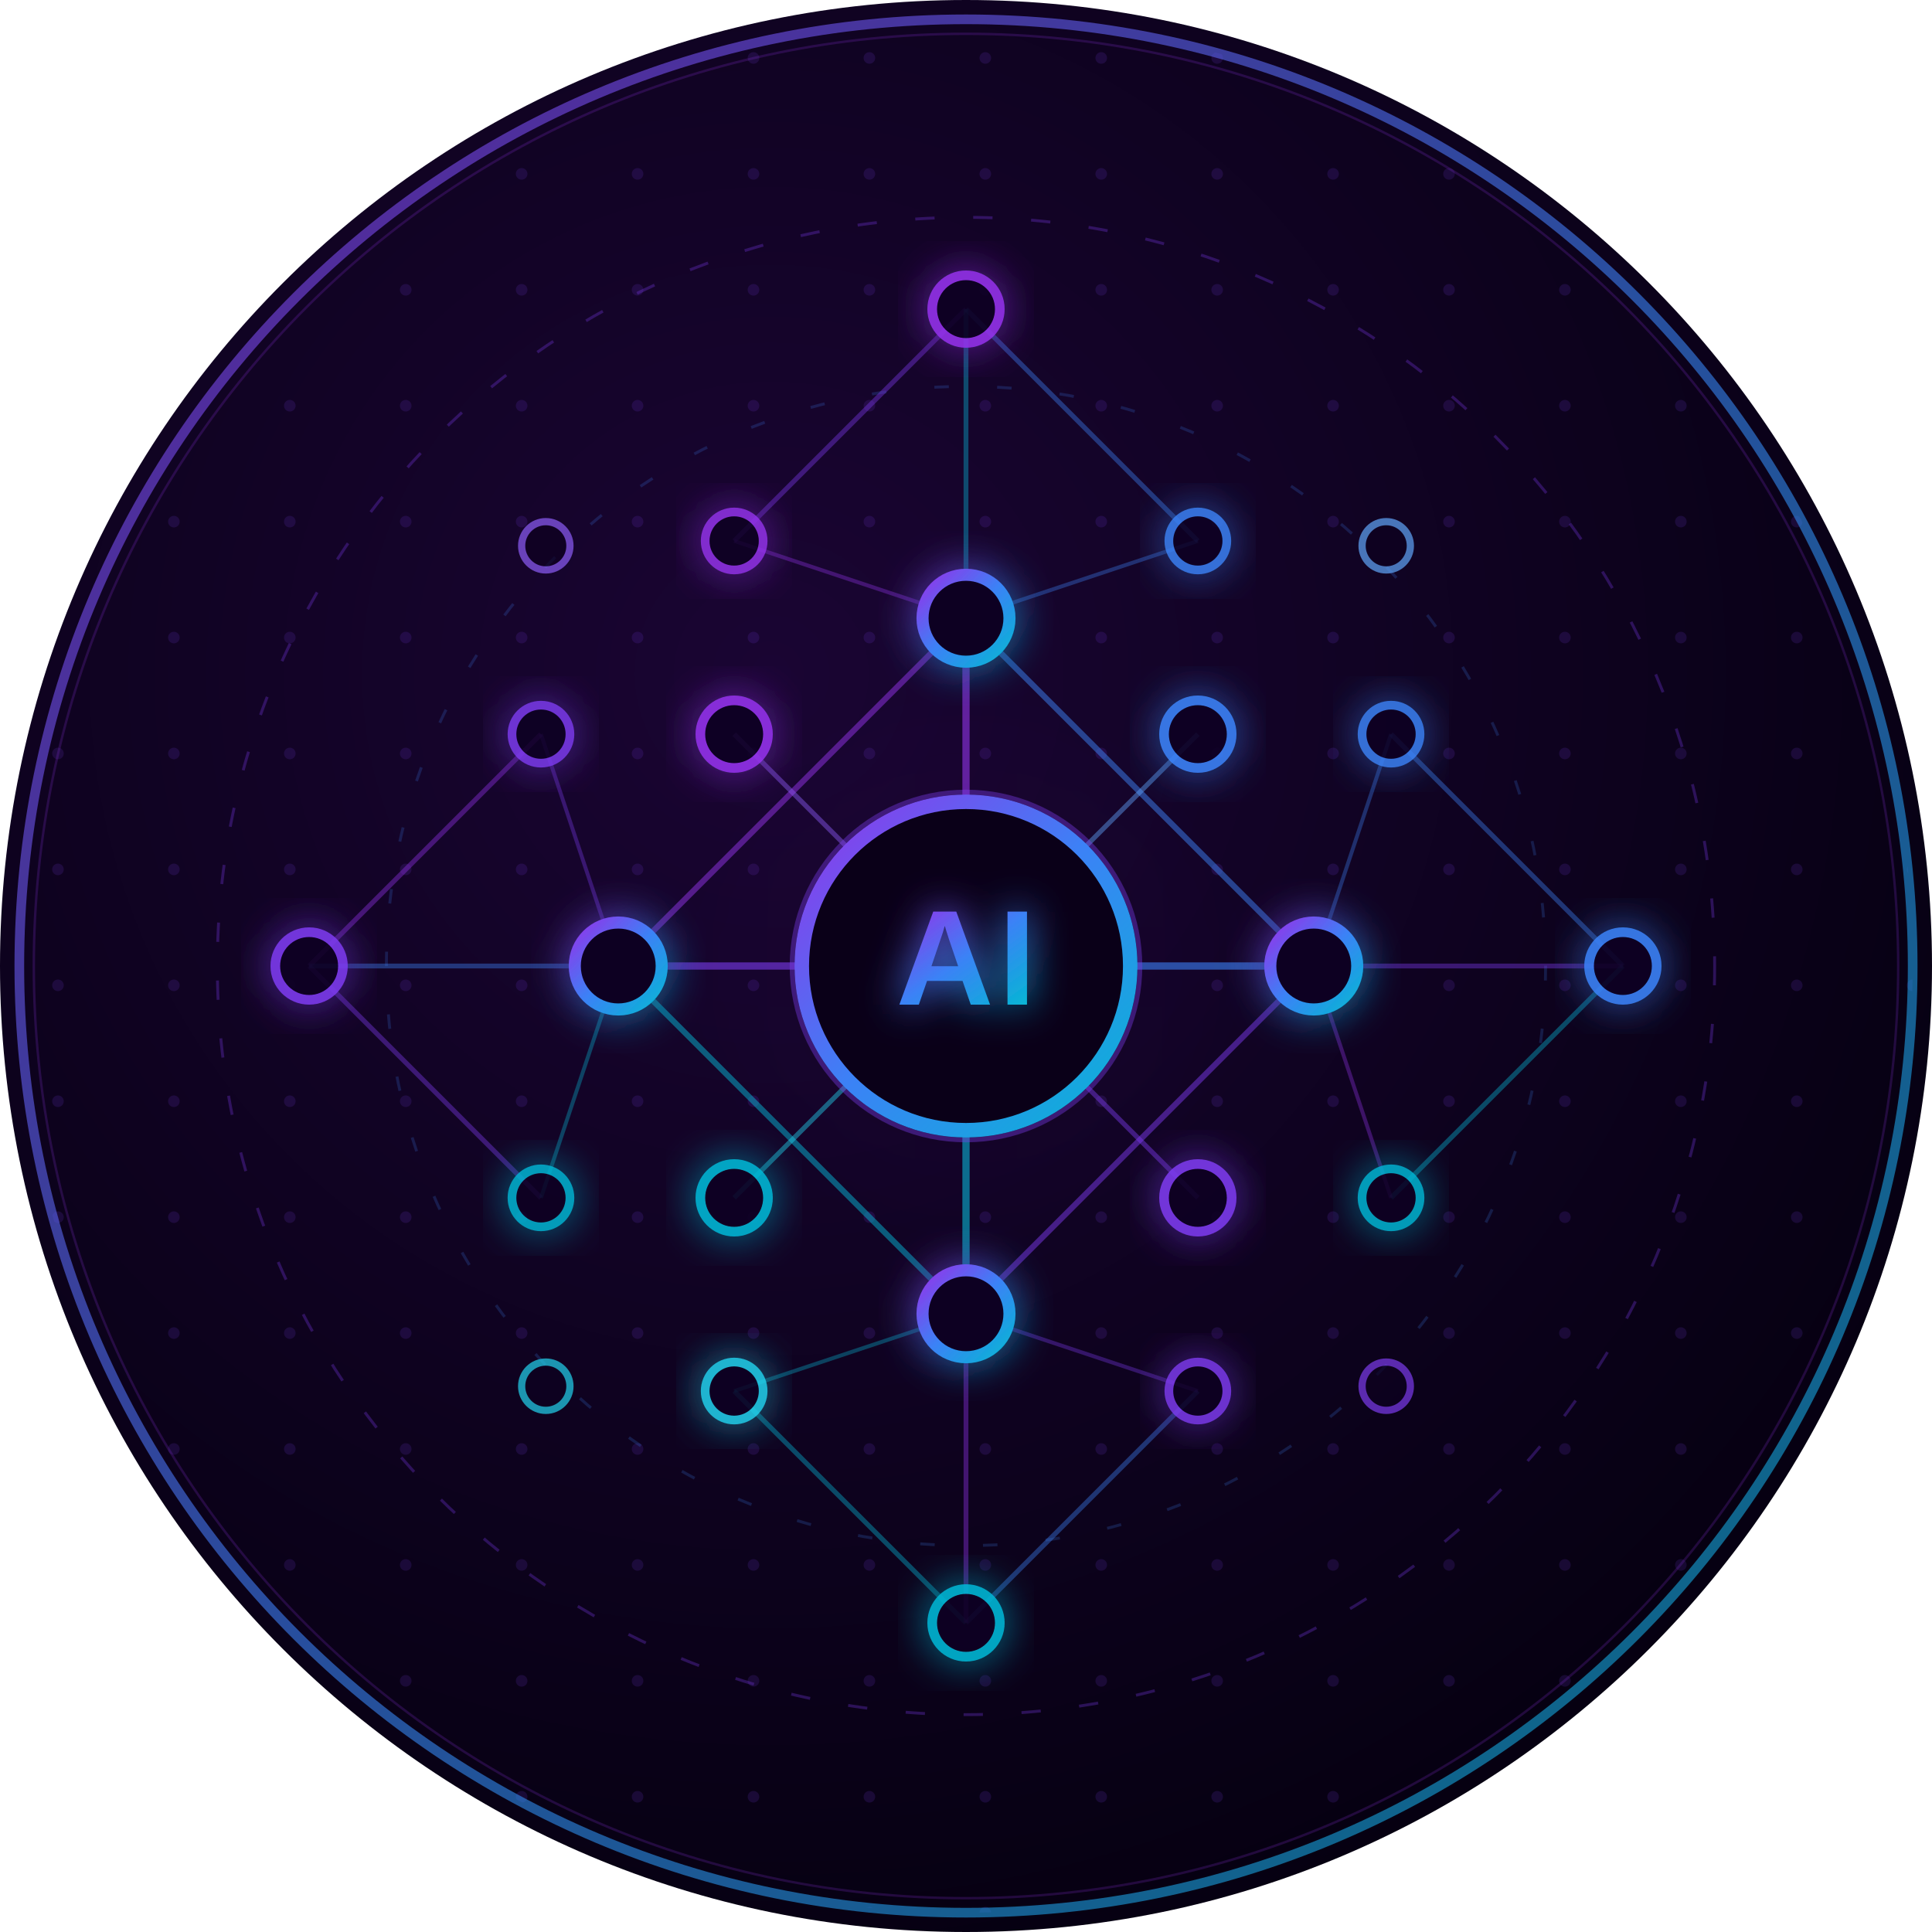
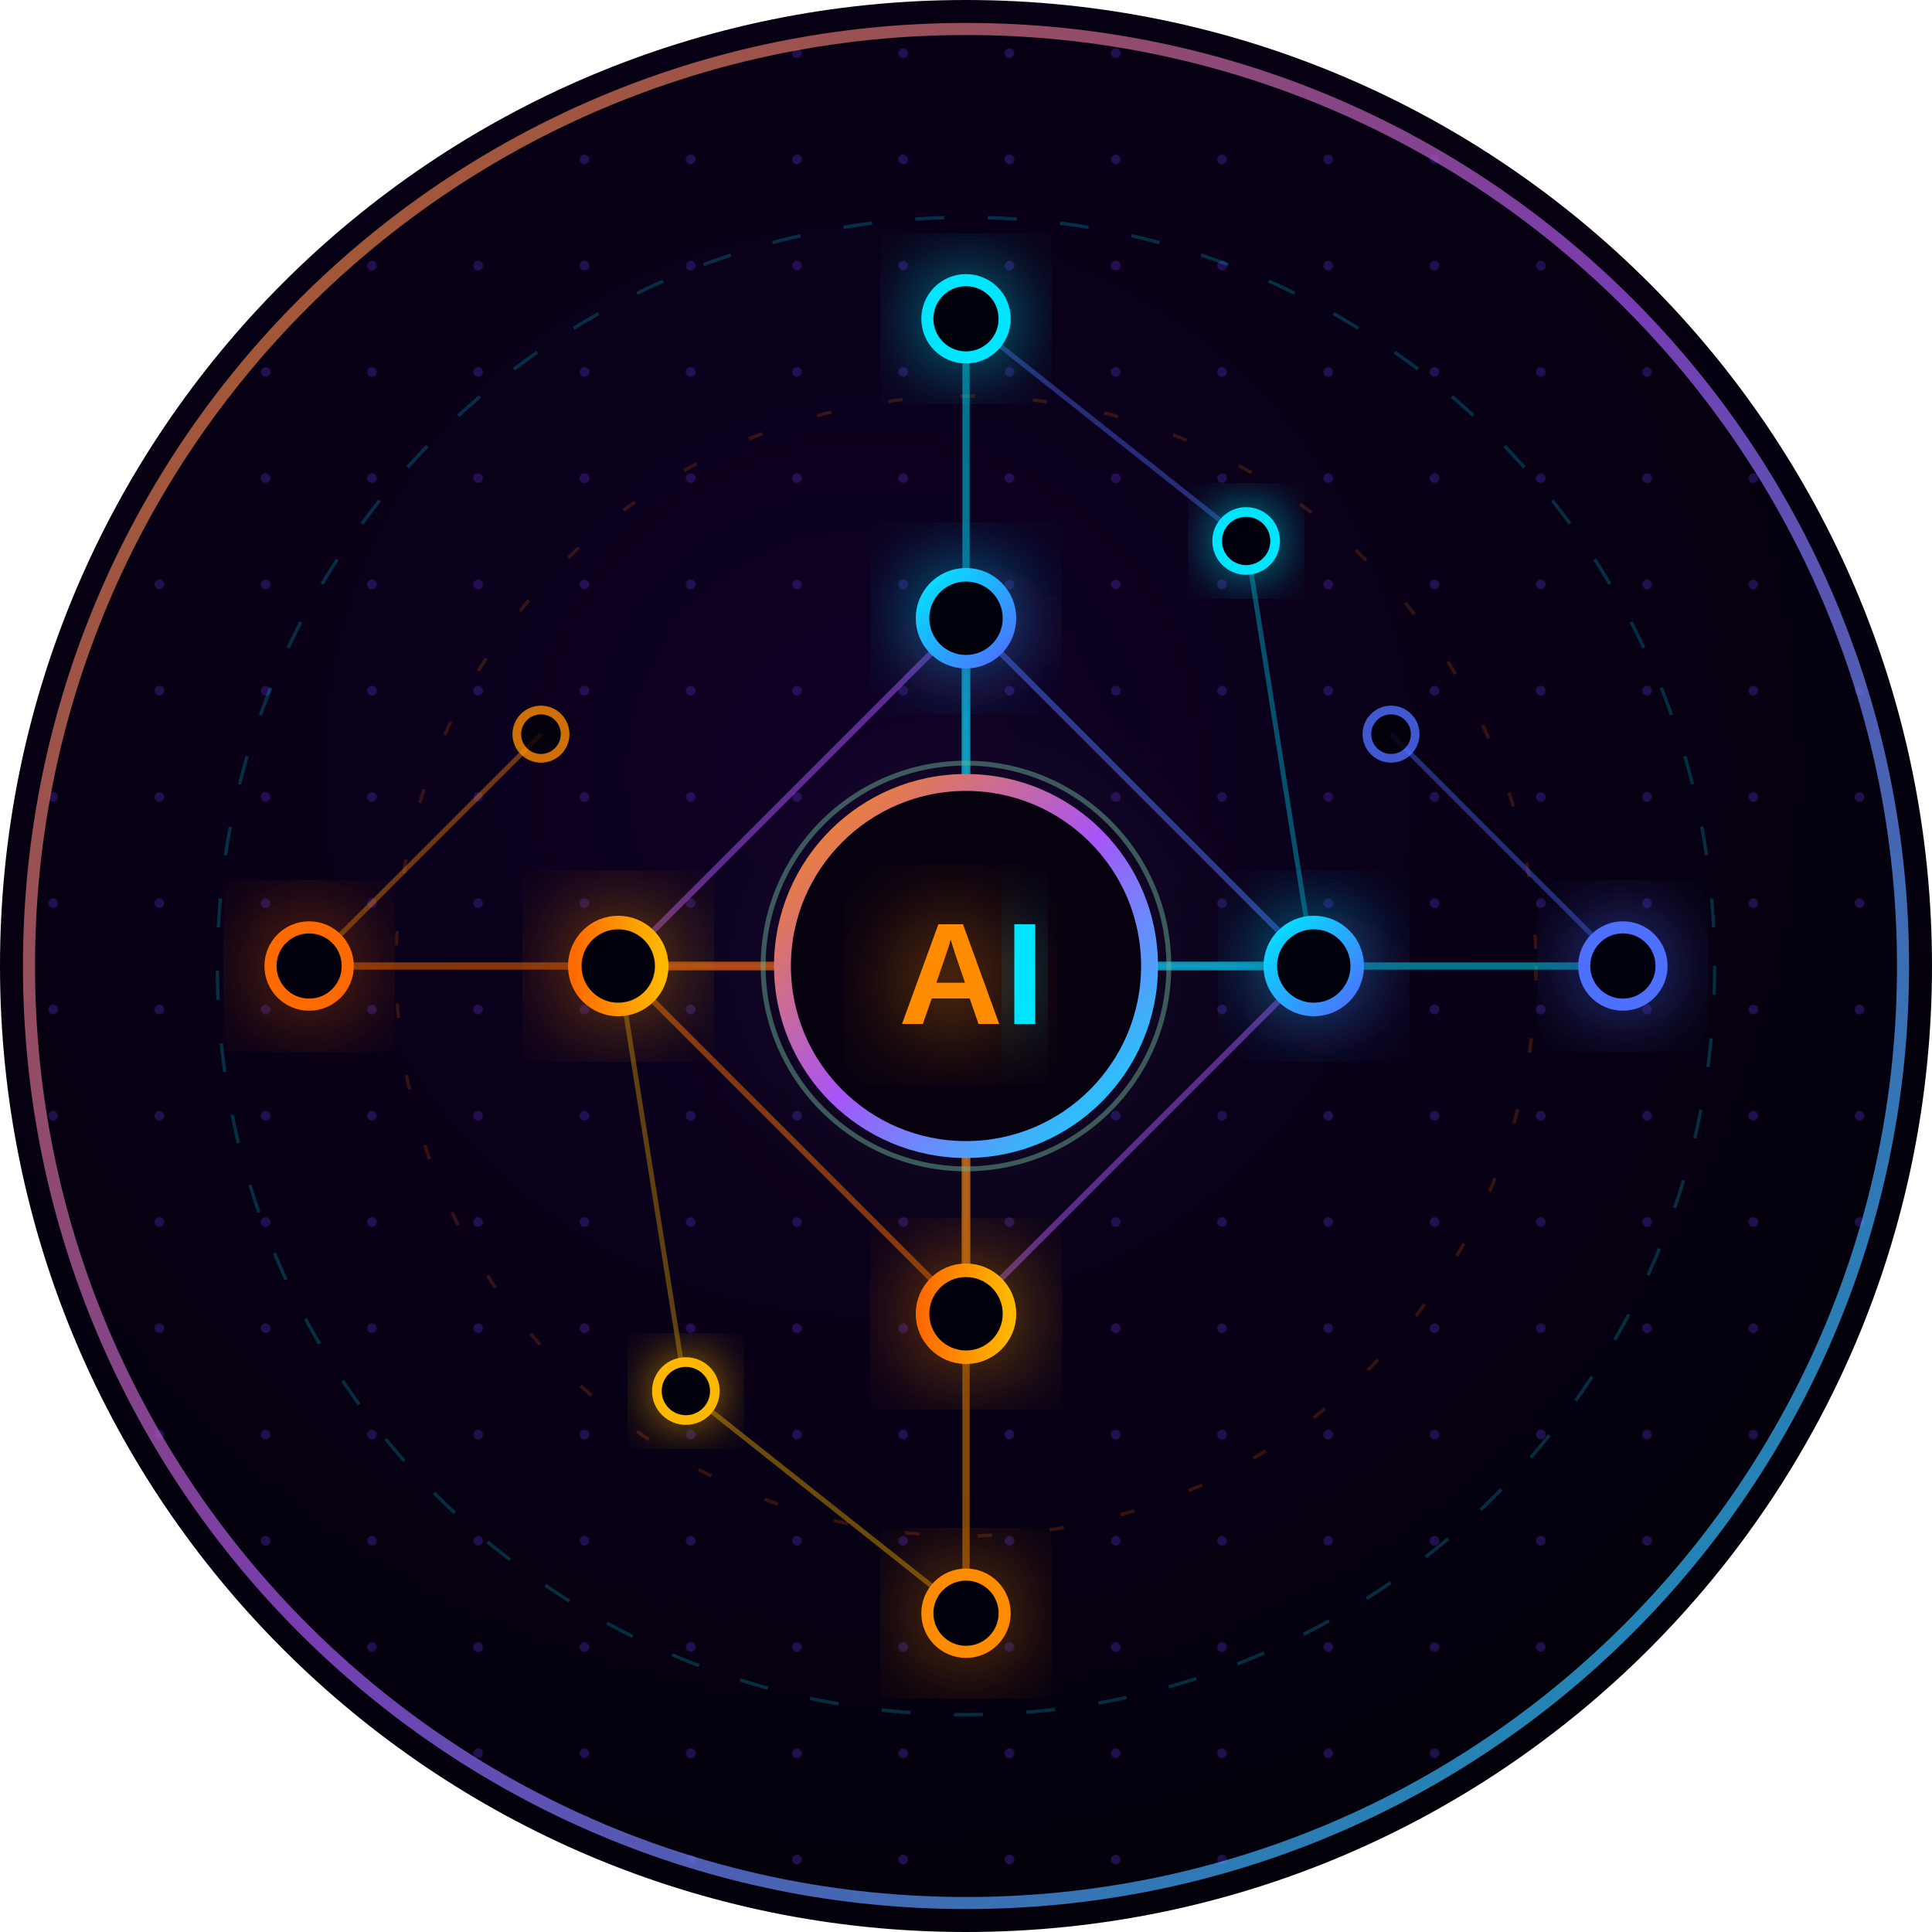
<svg xmlns="http://www.w3.org/2000/svg" width="400" height="400" viewBox="0 0 400 400">
  <defs>
-     <radialGradient id="bgGrad" cx="40%" cy="35%" r="70%">
-       <stop offset="0%" stop-color="#1a0533" />
-       <stop offset="100%" stop-color="#050010" />
+     <radialGradient id="bgGrad" cx="45%" cy="40%" r="65%">
+       <stop offset="0%" stop-color="#0f0025" />
+       <stop offset="100%" stop-color="#020008" />
    </radialGradient>
-     <linearGradient id="brandGrad" x1="0%" y1="0%" x2="100%" y2="100%">
-       <stop offset="0%" stop-color="#9333EA" />
-       <stop offset="50%" stop-color="#3B82F6" />
-       <stop offset="100%" stop-color="#06B6D4" />
+     <linearGradient id="aiGrad" x1="0%" y1="0%" x2="100%" y2="100%">
+       <stop offset="0%" stop-color="#00E5FF" />
+       <stop offset="100%" stop-color="#4D6FFF" />
+     </linearGradient>
+     <linearGradient id="orangeGrad" x1="0%" y1="0%" x2="100%" y2="0%">
+       <stop offset="0%" stop-color="#FF6B00" />
+       <stop offset="100%" stop-color="#FFB800" />
+     </linearGradient>
+     <linearGradient id="hubGrad" x1="0%" y1="0%" x2="100%" y2="100%">
+       <stop offset="0%" stop-color="#FF8C00" />
+       <stop offset="50%" stop-color="#A855F7" />
+       <stop offset="100%" stop-color="#00E5FF" />
    </linearGradient>
    <filter id="glow" x="-50%" y="-50%" width="200%" height="200%">
-       <feGaussianBlur stdDeviation="4" result="blur" />
+       <feGaussianBlur stdDeviation="5" result="blur" />
      <feMerge>
        <feMergeNode in="blur" />
        <feMergeNode in="SourceGraphic" />
      </feMerge>
    </filter>
-     <filter id="outerGlow" x="-30%" y="-30%" width="160%" height="160%">
-       <feGaussianBlur stdDeviation="12" result="blur" />
+     <filter id="orangeGlow" x="-60%" y="-60%" width="220%" height="220%">
+       <feGaussianBlur stdDeviation="10" result="blur" />
+       <feMerge>
+         <feMergeNode in="blur" />
+         <feMergeNode in="SourceGraphic" />
+       </feMerge>
+     </filter>
+     <filter id="cyanGlow" x="-60%" y="-60%" width="220%" height="220%">
+       <feGaussianBlur stdDeviation="8" result="blur" />
      <feMerge>
        <feMergeNode in="blur" />
        <feMergeNode in="SourceGraphic" />
      </feMerge>
    </filter>
    <clipPath id="circleClip">
-       <circle cx="200" cy="200" r="196" />
+       <circle cx="200" cy="200" r="194" />
    </clipPath>
  </defs>
  <circle cx="200" cy="200" r="200" fill="url(#bgGrad)" />
-   <g clip-path="url(#circleClip)" opacity="0.15">
-     <pattern id="dots" x="0" y="0" width="24" height="24" patternUnits="userSpaceOnUse">
-       <circle cx="12" cy="12" r="1.2" fill="#7C3AED" />
+   <g clip-path="url(#circleClip)">
+     <pattern id="dots" x="0" y="0" width="22" height="22" patternUnits="userSpaceOnUse">
+       <circle cx="11" cy="11" r="1" fill="#3B1F8C" opacity="0.5" />
    </pattern>
    <rect width="400" height="400" fill="url(#dots)" />
+     <circle cx="200" cy="200" r="155" fill="none" stroke="#00E5FF" stroke-width="0.7" stroke-dasharray="6 9" opacity="0.2" />
+     <circle cx="200" cy="200" r="118" fill="none" stroke="#FF6B00" stroke-width="0.7" stroke-dasharray="3 12" opacity="0.18" />
+     <line x1="200" y1="66" x2="200" y2="128" stroke="#00E5FF" stroke-width="1.5" opacity="0.5" />
+     <line x1="200" y1="66" x2="258" y2="112" stroke="#4D6FFF" stroke-width="1" opacity="0.4" />
+     <line x1="336" y1="200" x2="272" y2="200" stroke="#00E5FF" stroke-width="1.5" opacity="0.5" />
+     <line x1="336" y1="200" x2="288" y2="152" stroke="#4D6FFF" stroke-width="1" opacity="0.4" />
+     <line x1="258" y1="112" x2="272" y2="200" stroke="#00E5FF" stroke-width="1" opacity="0.35" />
+     <line x1="200" y1="128" x2="272" y2="200" stroke="#4D6FFF" stroke-width="1.2" opacity="0.5" />
+     <line x1="200" y1="334" x2="200" y2="272" stroke="#FF8C00" stroke-width="1.5" opacity="0.5" />
+     <line x1="200" y1="334" x2="142" y2="288" stroke="#FFB800" stroke-width="1" opacity="0.4" />
+     <line x1="64" y1="200" x2="128" y2="200" stroke="#FF6B00" stroke-width="1.5" opacity="0.5" />
+     <line x1="64" y1="200" x2="112" y2="152" stroke="#FF8C00" stroke-width="1" opacity="0.4" />
+     <line x1="142" y1="288" x2="128" y2="200" stroke="#FFB800" stroke-width="1" opacity="0.35" />
+     <line x1="200" y1="272" x2="128" y2="200" stroke="#FF6B00" stroke-width="1.2" opacity="0.5" />
+     <line x1="128" y1="200" x2="272" y2="200" stroke="#6D28D9" stroke-width="0.8" opacity="0.3" />
+     <line x1="200" y1="128" x2="200" y2="272" stroke="#6D28D9" stroke-width="0.8" opacity="0.3" />
+     <line x1="200" y1="128" x2="128" y2="200" stroke="#A855F7" stroke-width="1.2" opacity="0.5" />
+     <line x1="200" y1="272" x2="272" y2="200" stroke="#A855F7" stroke-width="1.2" opacity="0.5" />
+     <line x1="200" y1="200" x2="200" y2="128" stroke="#00E5FF" stroke-width="1.8" opacity="0.65" />
+     <line x1="200" y1="200" x2="272" y2="200" stroke="#00E5FF" stroke-width="1.8" opacity="0.65" />
+     <line x1="200" y1="200" x2="128" y2="200" stroke="#FF6B00" stroke-width="1.8" opacity="0.65" />
+     <line x1="200" y1="200" x2="200" y2="272" stroke="#FF8C00" stroke-width="1.8" opacity="0.65" />
+     <circle cx="200" cy="66" r="8" fill="#020008" stroke="#00E5FF" stroke-width="2.5" filter="url(#cyanGlow)" />
+     <circle cx="336" cy="200" r="8" fill="#020008" stroke="#4D6FFF" stroke-width="2.5" filter="url(#cyanGlow)" />
+     <circle cx="258" cy="112" r="6" fill="#020008" stroke="#00E5FF" stroke-width="2" filter="url(#glow)" />
+     <circle cx="288" cy="152" r="5" fill="#020008" stroke="#4D6FFF" stroke-width="1.8" opacity="0.8" />
+     <circle cx="200" cy="334" r="8" fill="#020008" stroke="#FF8C00" stroke-width="2.5" filter="url(#orangeGlow)" />
+     <circle cx="64" cy="200" r="8" fill="#020008" stroke="#FF6B00" stroke-width="2.5" filter="url(#orangeGlow)" />
+     <circle cx="142" cy="288" r="6" fill="#020008" stroke="#FFB800" stroke-width="2" filter="url(#glow)" />
+     <circle cx="112" cy="152" r="5" fill="#020008" stroke="#FF8C00" stroke-width="1.8" opacity="0.8" />
+     <circle cx="200" cy="128" r="9" fill="#020008" stroke="url(#aiGrad)" stroke-width="2.8" filter="url(#cyanGlow)" />
+     <circle cx="272" cy="200" r="9" fill="#020008" stroke="url(#aiGrad)" stroke-width="2.8" filter="url(#cyanGlow)" />
+     <circle cx="128" cy="200" r="9" fill="#020008" stroke="url(#orangeGrad)" stroke-width="2.8" filter="url(#orangeGlow)" />
+     <circle cx="200" cy="272" r="9" fill="#020008" stroke="url(#orangeGrad)" stroke-width="2.8" filter="url(#orangeGlow)" />
+     <circle cx="200" cy="200" r="42" fill="none" stroke="#FF6B00" stroke-width="1" opacity="0.3" filter="url(#orangeGlow)" />
+     <circle cx="200" cy="200" r="42" fill="none" stroke="#00E5FF" stroke-width="1" opacity="0.3" filter="url(#cyanGlow)" />
+     <circle cx="200" cy="200" r="38" fill="#07000f" />
+     <circle cx="200" cy="200" r="38" fill="none" stroke="url(#hubGrad)" stroke-width="3.5" />
+     <text x="186" y="212" font-family="'SF Pro Display','Helvetica Neue',Arial,sans-serif" font-size="30" font-weight="900" fill="#FF8C00" filter="url(#orangeGlow)">A</text>
+     <text x="208" y="212" font-family="'SF Pro Display','Helvetica Neue',Arial,sans-serif" font-size="30" font-weight="900" fill="#00E5FF" filter="url(#cyanGlow)">I</text>
  </g>
-   <g clip-path="url(#circleClip)">
-     <circle cx="200" cy="200" r="155" fill="none" stroke="#7C3AED" stroke-width="0.6" stroke-dasharray="4 8" opacity="0.3" />
-     <circle cx="200" cy="200" r="120" fill="none" stroke="#3B82F6" stroke-width="0.6" stroke-dasharray="3 10" opacity="0.2" />
-     <line x1="200" y1="64" x2="152" y2="112" stroke="#7C3AED" stroke-width="1" opacity="0.4" />
-     <line x1="200" y1="64" x2="248" y2="112" stroke="#3B82F6" stroke-width="1" opacity="0.4" />
-     <line x1="200" y1="64" x2="200" y2="128" stroke="#06B6D4" stroke-width="1" opacity="0.4" />
-     <line x1="64" y1="200" x2="112" y2="152" stroke="#9333EA" stroke-width="1" opacity="0.4" />
-     <line x1="64" y1="200" x2="112" y2="248" stroke="#7C3AED" stroke-width="1" opacity="0.4" />
-     <line x1="64" y1="200" x2="128" y2="200" stroke="#3B82F6" stroke-width="1" opacity="0.4" />
-     <line x1="336" y1="200" x2="288" y2="152" stroke="#3B82F6" stroke-width="1" opacity="0.4" />
-     <line x1="336" y1="200" x2="288" y2="248" stroke="#06B6D4" stroke-width="1" opacity="0.4" />
-     <line x1="336" y1="200" x2="272" y2="200" stroke="#7C3AED" stroke-width="1" opacity="0.4" />
-     <line x1="200" y1="336" x2="152" y2="288" stroke="#06B6D4" stroke-width="1" opacity="0.4" />
-     <line x1="200" y1="336" x2="248" y2="288" stroke="#3B82F6" stroke-width="1" opacity="0.4" />
-     <line x1="200" y1="336" x2="200" y2="272" stroke="#9333EA" stroke-width="1" opacity="0.4" />
-     <line x1="152" y1="112" x2="200" y2="128" stroke="#9333EA" stroke-width="0.8" opacity="0.35" />
-     <line x1="248" y1="112" x2="200" y2="128" stroke="#3B82F6" stroke-width="0.8" opacity="0.35" />
-     <line x1="112" y1="152" x2="128" y2="200" stroke="#7C3AED" stroke-width="0.8" opacity="0.35" />
-     <line x1="112" y1="248" x2="128" y2="200" stroke="#06B6D4" stroke-width="0.8" opacity="0.35" />
-     <line x1="288" y1="152" x2="272" y2="200" stroke="#3B82F6" stroke-width="0.8" opacity="0.35" />
-     <line x1="288" y1="248" x2="272" y2="200" stroke="#9333EA" stroke-width="0.8" opacity="0.35" />
-     <line x1="152" y1="288" x2="200" y2="272" stroke="#06B6D4" stroke-width="0.8" opacity="0.35" />
-     <line x1="248" y1="288" x2="200" y2="272" stroke="#7C3AED" stroke-width="0.8" opacity="0.35" />
-     <line x1="200" y1="128" x2="128" y2="200" stroke="#9333EA" stroke-width="1.2" opacity="0.5" />
-     <line x1="200" y1="128" x2="272" y2="200" stroke="#3B82F6" stroke-width="1.2" opacity="0.5" />
-     <line x1="128" y1="200" x2="200" y2="272" stroke="#06B6D4" stroke-width="1.2" opacity="0.5" />
-     <line x1="272" y1="200" x2="200" y2="272" stroke="#7C3AED" stroke-width="1.2" opacity="0.5" />
-     <line x1="200" y1="128" x2="200" y2="272" stroke="url(#brandGrad)" stroke-width="0.8" opacity="0.3" />
-     <line x1="128" y1="200" x2="272" y2="200" stroke="url(#brandGrad)" stroke-width="0.8" opacity="0.3" />
-     <line x1="200" y1="200" x2="200" y2="128" stroke="#9333EA" stroke-width="1.5" opacity="0.6" />
-     <line x1="200" y1="200" x2="128" y2="200" stroke="#7C3AED" stroke-width="1.5" opacity="0.6" />
-     <line x1="200" y1="200" x2="272" y2="200" stroke="#3B82F6" stroke-width="1.5" opacity="0.6" />
-     <line x1="200" y1="200" x2="200" y2="272" stroke="#06B6D4" stroke-width="1.5" opacity="0.6" />
-     <line x1="200" y1="200" x2="152" y2="152" stroke="#8B5CF6" stroke-width="1" opacity="0.45" />
-     <line x1="200" y1="200" x2="248" y2="152" stroke="#60A5FA" stroke-width="1" opacity="0.45" />
-     <line x1="200" y1="200" x2="152" y2="248" stroke="#22D3EE" stroke-width="1" opacity="0.45" />
-     <line x1="200" y1="200" x2="248" y2="248" stroke="#7C3AED" stroke-width="1" opacity="0.45" />
-     <circle cx="200" cy="64" r="7" fill="#0D0020" stroke="#9333EA" stroke-width="2" filter="url(#glow)" opacity="0.9" />
-     <circle cx="64" cy="200" r="7" fill="#0D0020" stroke="#7C3AED" stroke-width="2" filter="url(#glow)" opacity="0.9" />
-     <circle cx="336" cy="200" r="7" fill="#0D0020" stroke="#3B82F6" stroke-width="2" filter="url(#glow)" opacity="0.9" />
-     <circle cx="200" cy="336" r="7" fill="#0D0020" stroke="#06B6D4" stroke-width="2" filter="url(#glow)" opacity="0.9" />
-     <circle cx="113" cy="113" r="5" fill="#0D0020" stroke="#8B5CF6" stroke-width="1.5" opacity="0.7" />
-     <circle cx="287" cy="113" r="5" fill="#0D0020" stroke="#60A5FA" stroke-width="1.5" opacity="0.7" />
-     <circle cx="113" cy="287" r="5" fill="#0D0020" stroke="#22D3EE" stroke-width="1.5" opacity="0.7" />
-     <circle cx="287" cy="287" r="5" fill="#0D0020" stroke="#7C3AED" stroke-width="1.5" opacity="0.7" />
-     <circle cx="152" cy="112" r="6" fill="#0D0020" stroke="#9333EA" stroke-width="1.8" filter="url(#glow)" opacity="0.85" />
-     <circle cx="248" cy="112" r="6" fill="#0D0020" stroke="#3B82F6" stroke-width="1.8" filter="url(#glow)" opacity="0.85" />
-     <circle cx="112" cy="152" r="6" fill="#0D0020" stroke="#7C3AED" stroke-width="1.8" filter="url(#glow)" opacity="0.85" />
-     <circle cx="288" cy="152" r="6" fill="#0D0020" stroke="#3B82F6" stroke-width="1.8" filter="url(#glow)" opacity="0.85" />
-     <circle cx="112" cy="248" r="6" fill="#0D0020" stroke="#06B6D4" stroke-width="1.8" filter="url(#glow)" opacity="0.85" />
-     <circle cx="288" cy="248" r="6" fill="#0D0020" stroke="#06B6D4" stroke-width="1.8" filter="url(#glow)" opacity="0.85" />
-     <circle cx="152" cy="288" r="6" fill="#0D0020" stroke="#22D3EE" stroke-width="1.8" filter="url(#glow)" opacity="0.85" />
-     <circle cx="248" cy="288" r="6" fill="#0D0020" stroke="#7C3AED" stroke-width="1.8" filter="url(#glow)" opacity="0.85" />
-     <circle cx="200" cy="128" r="9" fill="#0D0020" stroke="url(#brandGrad)" stroke-width="2.5" filter="url(#glow)" />
-     <circle cx="128" cy="200" r="9" fill="#0D0020" stroke="url(#brandGrad)" stroke-width="2.5" filter="url(#glow)" />
-     <circle cx="272" cy="200" r="9" fill="#0D0020" stroke="url(#brandGrad)" stroke-width="2.5" filter="url(#glow)" />
-     <circle cx="200" cy="272" r="9" fill="#0D0020" stroke="url(#brandGrad)" stroke-width="2.5" filter="url(#glow)" />
-     <circle cx="152" cy="152" r="7" fill="#0D0020" stroke="#9333EA" stroke-width="2" filter="url(#glow)" opacity="0.9" />
-     <circle cx="248" cy="152" r="7" fill="#0D0020" stroke="#3B82F6" stroke-width="2" filter="url(#glow)" opacity="0.9" />
-     <circle cx="152" cy="248" r="7" fill="#0D0020" stroke="#06B6D4" stroke-width="2" filter="url(#glow)" opacity="0.9" />
-     <circle cx="248" cy="248" r="7" fill="#0D0020" stroke="#7C3AED" stroke-width="2" filter="url(#glow)" opacity="0.9" />
-     <circle cx="200" cy="200" r="36" fill="none" stroke="#7C3AED" stroke-width="1" opacity="0.4" filter="url(#outerGlow)" />
-     <circle cx="200" cy="200" r="34" fill="#0a0018" />
-     <circle cx="200" cy="200" r="34" fill="none" stroke="url(#brandGrad)" stroke-width="3" />
-     <text x="200" y="208" font-family="'SF Pro Display', 'Helvetica Neue', Arial, sans-serif" font-size="28" font-weight="700" letter-spacing="1" text-anchor="middle" fill="url(#brandGrad)" filter="url(#glow)">AI</text>
-   </g>
-   <circle cx="200" cy="200" r="196" fill="none" stroke="url(#brandGrad)" stroke-width="2" opacity="0.6" />
-   <circle cx="200" cy="200" r="193" fill="none" stroke="#9333EA" stroke-width="0.5" opacity="0.2" />
+   <circle cx="200" cy="200" r="194" fill="none" stroke="url(#hubGrad)" stroke-width="2.5" opacity="0.7" />
</svg>
